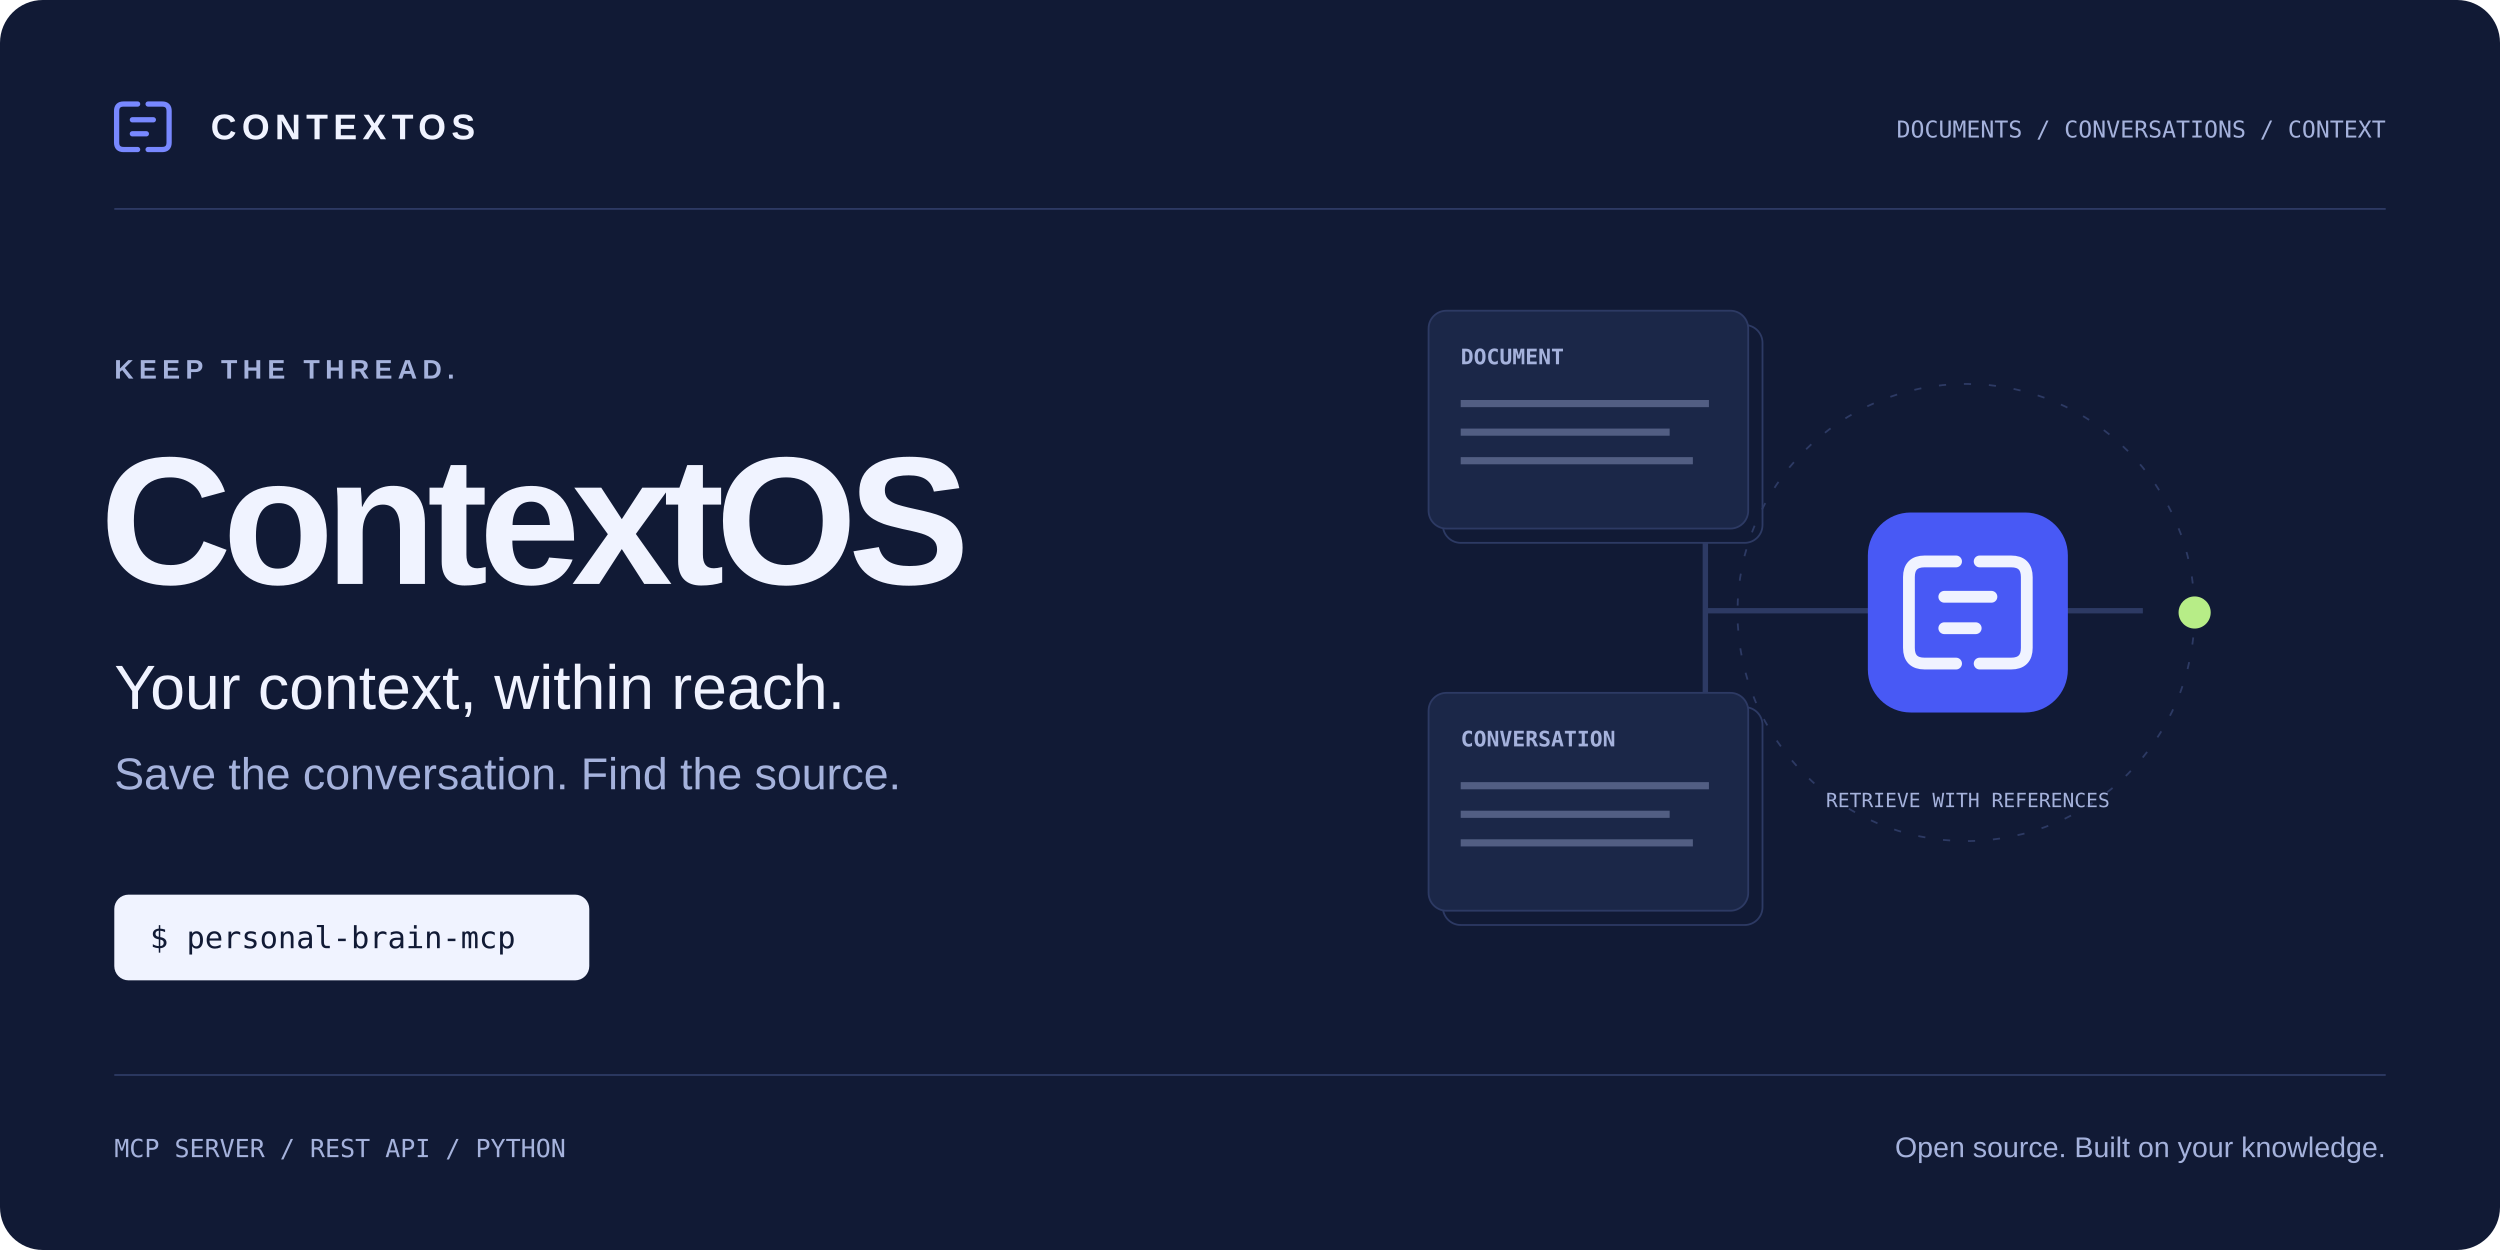
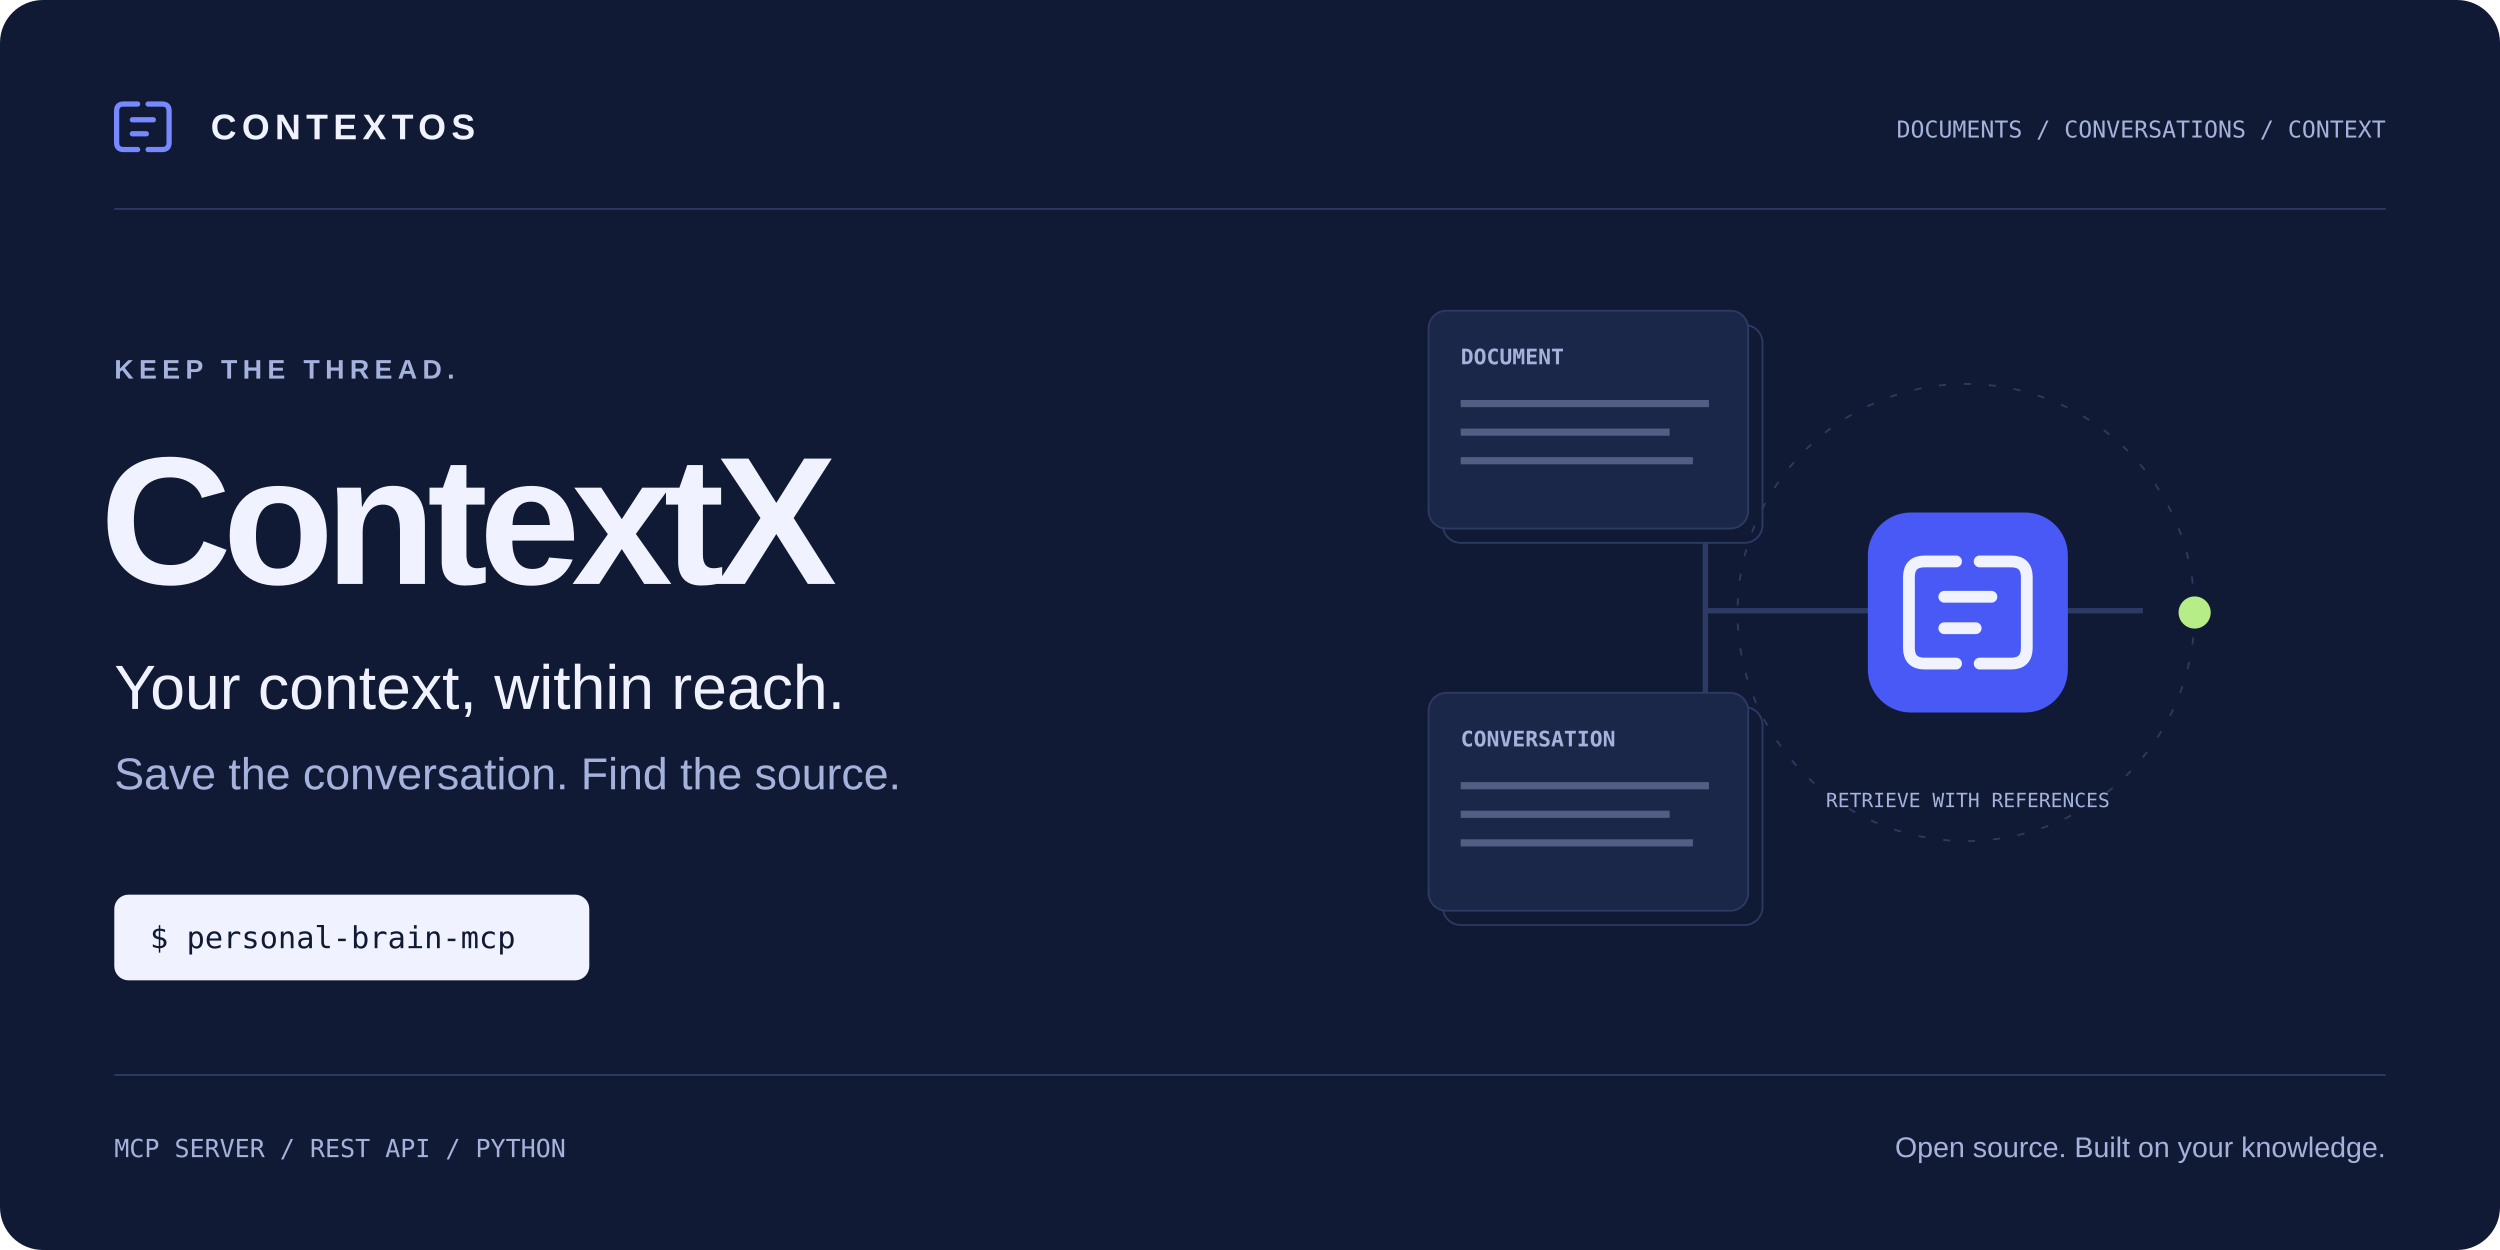
<svg xmlns="http://www.w3.org/2000/svg" width="1400" height="700" viewBox="0 0 1400 700" role="img" aria-labelledby="title desc">
  <rect width="1400" height="700" rx="24" fill="#111A35" />
  <g transform="translate(80 71) scale(0.49)" fill="none" stroke="#7888FF" stroke-width="6" stroke-linecap="round">
    <path d="M-6-26 H-22 Q-30-26-30-18 V18 Q-30 26-22 26 H-6 M6-26 H22 Q30-26 30-18 V18 Q30 26 22 26 H6" />
    <path d="M-12-8 H12 M-12 8 H4" />
  </g>
  <text x="118" y="78" font-family="Arial, Helvetica, sans-serif" font-size="20" fill="#F0F3FF" font-weight="700" letter-spacing="3">CONTEXTOS</text>
  <text x="1336" y="77" font-family="monospace" font-size="13" fill="#A5B2DC" font-weight="400" text-anchor="end">DOCUMENTS / CONVERSATIONS / CONTEXT</text>
  <path d="M64 117 H1336 M64 602 H1336" stroke="#2D3A64" />
  <text x="64" y="212" font-family="Arial, Helvetica, sans-serif" font-size="15" fill="#A5B2DC" font-weight="700" letter-spacing="3">KEEP THE THREAD.</text>
-   <text x="56" y="327" font-family="Arial, Helvetica, sans-serif" font-size="102" fill="#F0F3FF" font-weight="700" letter-spacing="-5">ContextOS</text>
+   <text x="56" y="327" font-family="Arial, Helvetica, sans-serif" font-size="102" fill="#F0F3FF" font-weight="700" letter-spacing="-5">ContextX</text>
  <text x="64" y="397" font-family="Arial, Helvetica, sans-serif" font-size="35" fill="#F0F3FF" font-weight="400">Your context, within reach.</text>
  <text x="64" y="442" font-family="Arial, Helvetica, sans-serif" font-size="25" fill="#A5B2DC" font-weight="400">Save the conversation. Find the source.</text>
  <rect x="64" y="501" width="266" height="48" rx="8" fill="#F0F3FF" />
  <text x="84" y="531" font-family="monospace" font-size="17" fill="#111A35" font-weight="400">$ personal-brain-mcp</text>
  <text x="64" y="648" font-family="monospace" font-size="14" fill="#A5B2DC" font-weight="400">MCP SERVER  /  REST API  /  PYTHON</text>
  <text x="1336" y="648" font-family="Arial, Helvetica, sans-serif" font-size="16" fill="#A5B2DC" font-weight="400" text-anchor="end">Open source. Built on your knowledge.</text>
  <path d="M848 232 H918 Q955 232 955 282 V342 H1200 M838 449 H913 Q955 449 955 402 V342" fill="none" stroke="#2D3A64" stroke-width="3" />
  <rect x="808" y="182" width="179" height="122" rx="10" fill="#111A35" stroke="#2D3A64" />
  <rect x="800" y="174" width="179" height="122" rx="10" fill="#1B2748" stroke="#2D3A64" />
  <text x="818" y="204" font-family="monospace" font-size="12" fill="#A5B2DC" font-weight="700">DOCUMENT</text>
  <path d="M818 226 h139 M818 242 h117 M818 258 h130" stroke="#A5B2DC" stroke-width="4" opacity=".4" />
  <rect x="808" y="396" width="179" height="122" rx="10" fill="#111A35" stroke="#2D3A64" />
  <rect x="800" y="388" width="179" height="122" rx="10" fill="#1B2748" stroke="#2D3A64" />
  <text x="818" y="418" font-family="monospace" font-size="12" fill="#A5B2DC" font-weight="700">CONVERSATION</text>
  <path d="M818 440 h139 M818 456 h117 M818 472 h130" stroke="#A5B2DC" stroke-width="4" opacity=".4" />
  <circle cx="1101" cy="343" r="128" fill="none" stroke="#2D3A64" stroke-dasharray="4 10" />
  <rect x="1046" y="287" width="112" height="112" rx="24" fill="#4859F5" />
  <g transform="translate(1102 343) scale(1.1)" fill="none" stroke="#F0F3FF" stroke-width="6" stroke-linecap="round">
    <path d="M-6-26 H-22 Q-30-26-30-18 V18 Q-30 26-22 26 H-6 M6-26 H22 Q30-26 30-18 V18 Q30 26 22 26 H6" />
    <path d="M-12-8 H12 M-12 8 H4" />
  </g>
  <circle cx="1229" cy="343" r="9" fill="#B7ED87" />
  <text x="1102" y="452" font-family="monospace" font-size="11" fill="#A5B2DC" font-weight="400" text-anchor="middle">RETRIEVE WITH REFERENCES</text>
</svg>
